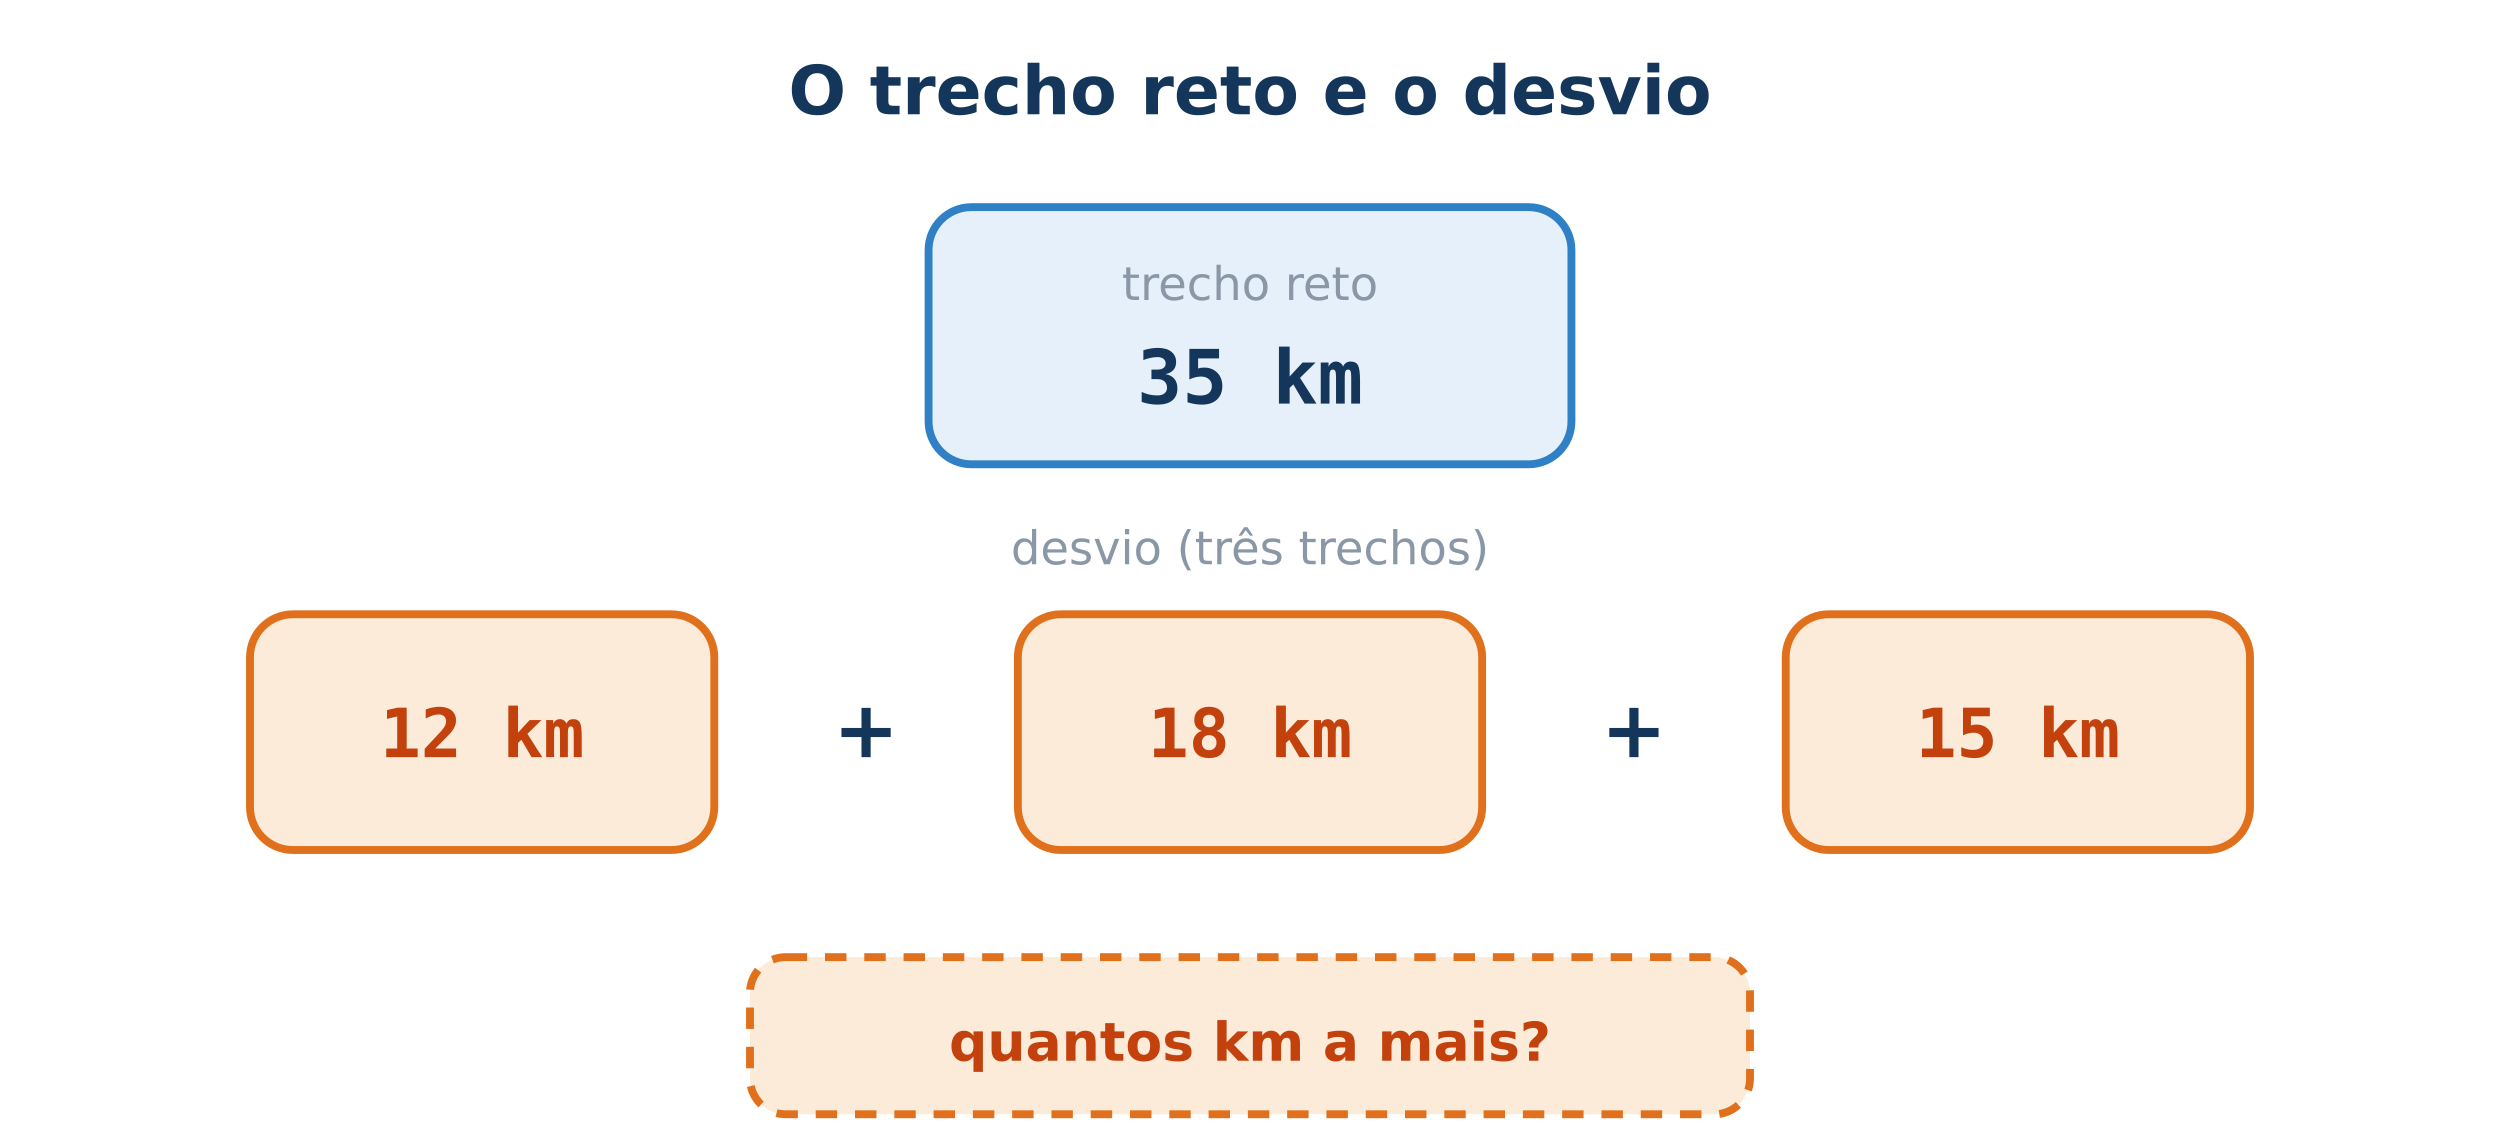
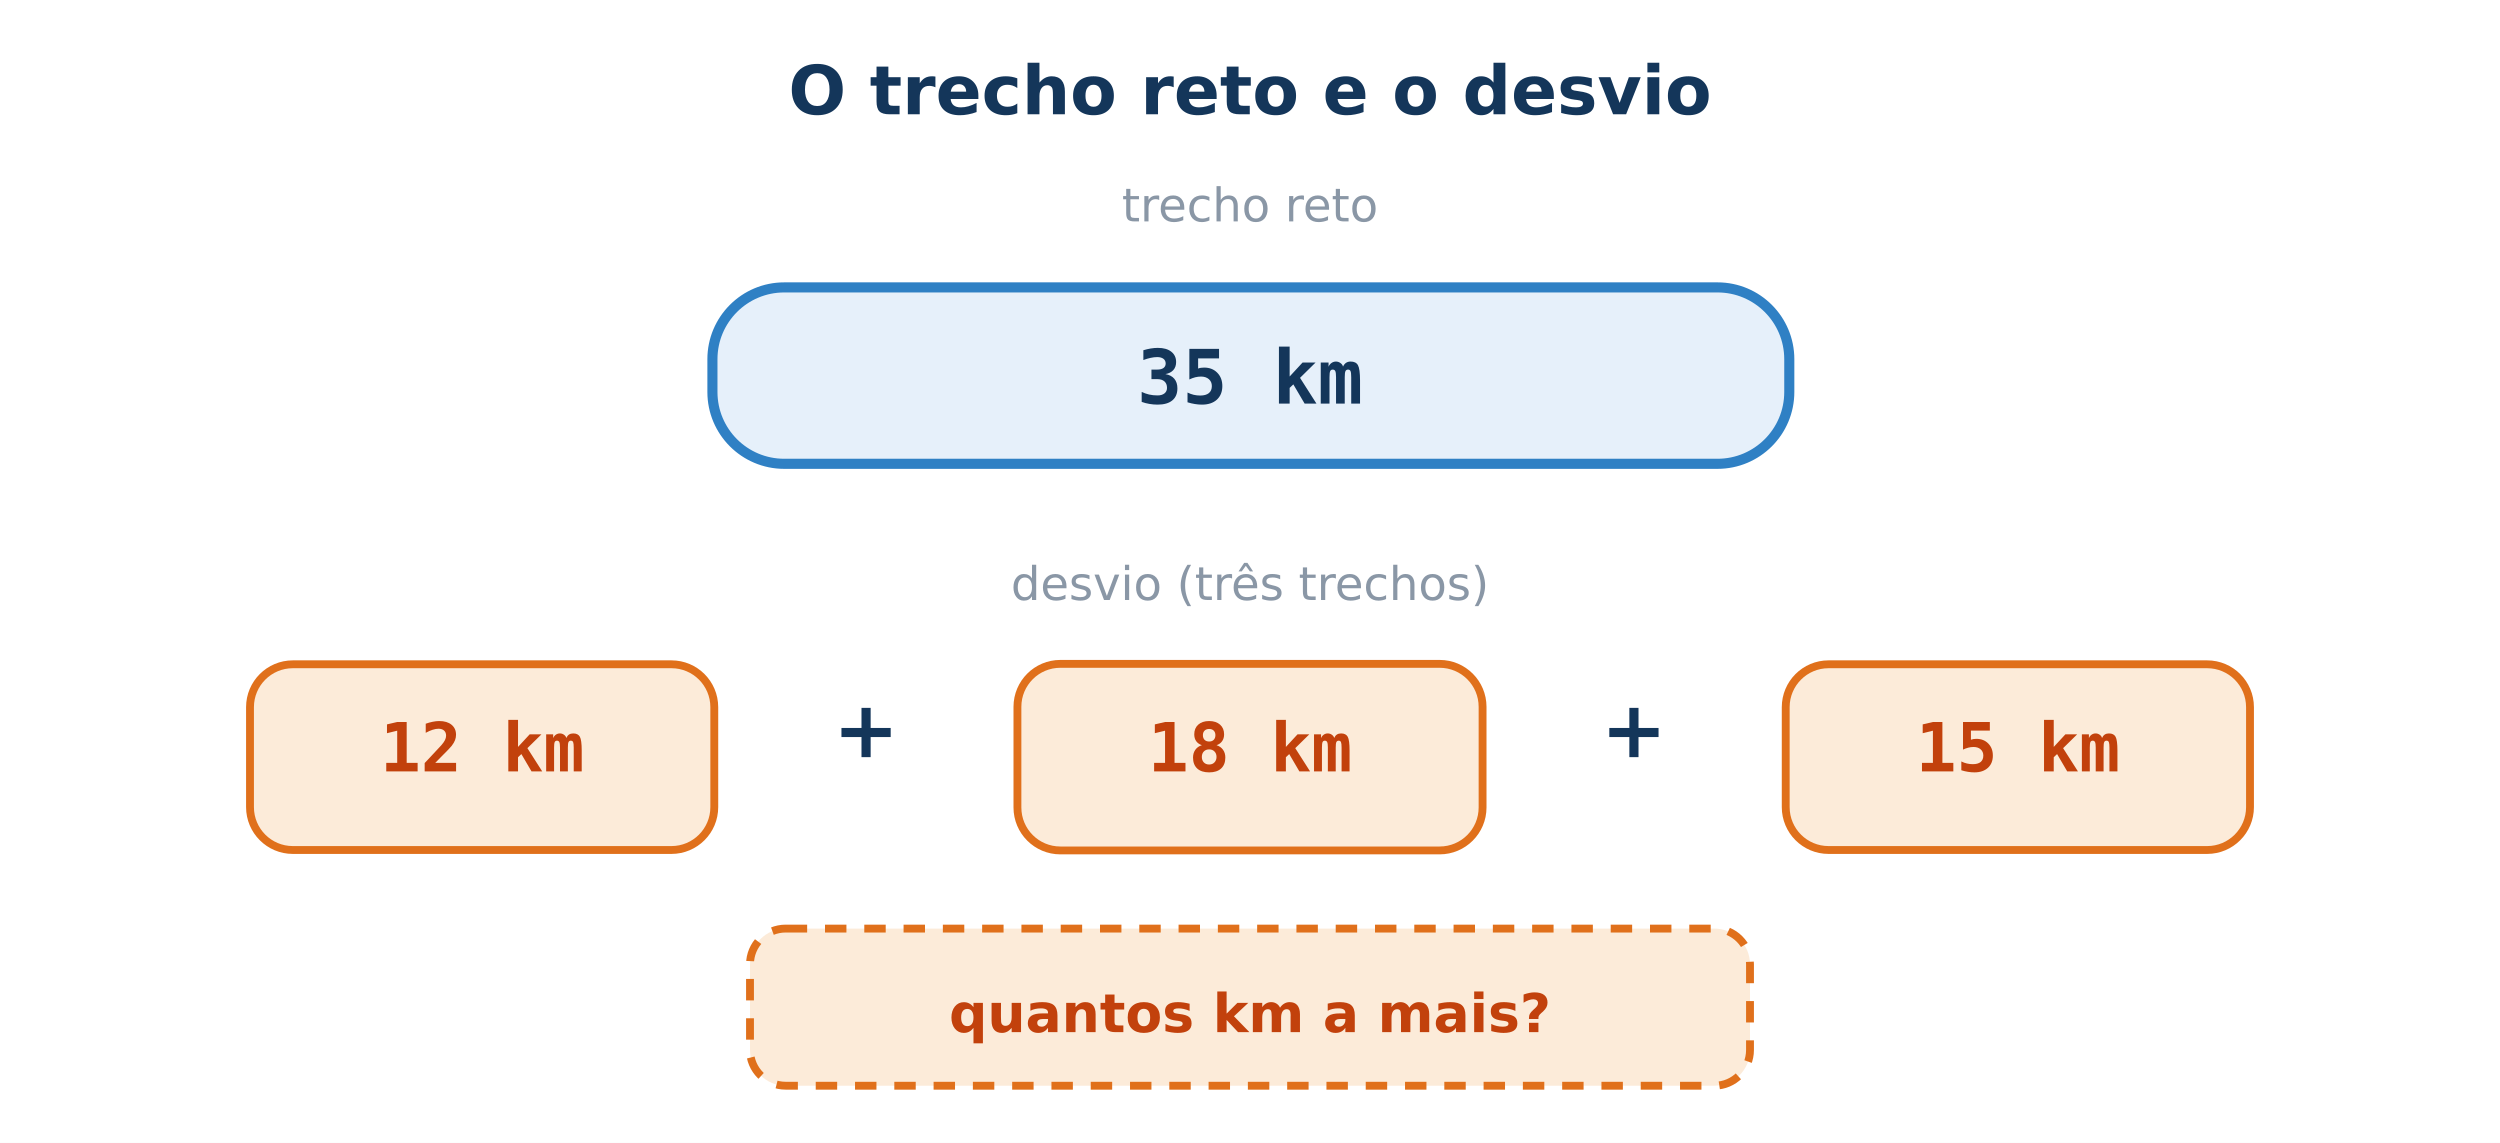
- <svg xmlns="http://www.w3.org/2000/svg" viewBox="0 0 700.0 320.0">
-   <rect width="700.0" height="320.0" fill="white" />
-   <text x="350.0" y="32.0" font-family="DejaVu Sans" font-size="19" font-weight="bold" fill="#14365A" text-anchor="middle">O trecho reto e o desvio</text>
-   <rect x="260.0" y="58.0" width="180.0" height="72.0" rx="12" fill="#E6F0FA" stroke="#2F80C4" stroke-width="2.2" />
-   <text x="350.0" y="84.0" font-family="DejaVu Sans" font-size="13" font-weight="normal" fill="#8A97A6" text-anchor="middle">trecho reto</text>
-   <text x="350.0" y="113.0" font-family="DejaVu Sans Mono" font-size="21" font-weight="bold" fill="#14365A" text-anchor="middle">35 km</text>
-   <text x="350.0" y="158.0" font-family="DejaVu Sans" font-size="13" font-weight="normal" fill="#8A97A6" text-anchor="middle">desvio (três trechos)</text>
-   <rect x="70.0" y="172.0" width="130.0" height="66.0" rx="12" fill="#FCEBD9" stroke="#E0701B" stroke-width="2.2" />
-   <text x="135.0" y="212.0" font-family="DejaVu Sans Mono" font-size="19" font-weight="bold" fill="#c2410c" text-anchor="middle">12 km</text>
-   <rect x="285.0" y="172.0" width="130.0" height="66.0" rx="12" fill="#FCEBD9" stroke="#E0701B" stroke-width="2.2" />
-   <text x="350.0" y="212.0" font-family="DejaVu Sans Mono" font-size="19" font-weight="bold" fill="#c2410c" text-anchor="middle">18 km</text>
-   <rect x="500.0" y="172.0" width="130.0" height="66.0" rx="12" fill="#FCEBD9" stroke="#E0701B" stroke-width="2.2" />
-   <text x="565.0" y="212.0" font-family="DejaVu Sans Mono" font-size="19" font-weight="bold" fill="#c2410c" text-anchor="middle">15 km</text>
-   <text x="242.5" y="212.0" font-family="DejaVu Sans" font-size="22" font-weight="bold" fill="#14365A" text-anchor="middle">+</text>
-   <text x="457.5" y="212.0" font-family="DejaVu Sans" font-size="22" font-weight="bold" fill="#14365A" text-anchor="middle">+</text>
-   <rect x="210.0" y="268.0" width="280.0" height="44.0" rx="10" fill="#FCEBD9" stroke="#E0701B" stroke-width="2.2" stroke-dasharray="6,5" />
-   <text x="350.0" y="297.0" font-family="DejaVu Sans" font-size="15" font-weight="bold" fill="#c2410c" text-anchor="middle">quantos km a mais?</text>
+ <svg xmlns="http://www.w3.org/2000/svg" viewBox="0 0 700.0 320.0" version="1.1" id="svg10">
+   <defs id="defs10" />
+   <rect width="700.0" height="320.0" fill="white" id="rect1" />
+   <text x="350.0" y="32.0" font-family="DejaVu Sans" font-size="19" font-weight="bold" fill="#14365A" text-anchor="middle" id="text1">O trecho reto e o desvio</text>
+   <rect x="199.479" y="80.473" width="301.523" height="49.395" rx="20.102" fill="#e6f0fa" stroke="#2f80c4" stroke-width="2.827" id="rect2" />
+   <text x="350" y="62" font-family="'DejaVu Sans'" font-size="13px" font-weight="normal" fill="#8a97a6" text-anchor="middle" id="text2">trecho reto</text>
+   <text x="350.0" y="113.0" font-family="DejaVu Sans Mono" font-size="21" font-weight="bold" fill="#14365A" text-anchor="middle" id="text3">35 km</text>
+   <text x="350" y="168" font-family="'DejaVu Sans'" font-size="13px" font-weight="normal" fill="#8a97a6" text-anchor="middle" id="text4">desvio (três trechos)</text>
+   <rect x="70" y="186" width="130" height="52" rx="12" fill="#fcebd9" stroke="#e0701b" stroke-width="2.2" id="rect4" />
+   <text x="135" y="216" font-family="'DejaVu Sans Mono'" font-size="19px" font-weight="bold" fill="#c2410c" text-anchor="middle" id="text5">12 km</text>
+   <rect x="284.88" y="185.88" width="130.241" height="52.241" rx="12.022" fill="#fcebd9" stroke="#e0701b" stroke-width="2.2" id="rect5" />
+   <text x="350" y="216" font-family="'DejaVu Sans Mono'" font-size="19px" font-weight="bold" fill="#c2410c" text-anchor="middle" id="text6">18 km</text>
+   <rect x="500" y="186" width="130" height="52" rx="12" fill="#fcebd9" stroke="#e0701b" stroke-width="2.2" id="rect6" />
+   <text x="565" y="216" font-family="'DejaVu Sans Mono'" font-size="19px" font-weight="bold" fill="#c2410c" text-anchor="middle" id="text7">15 km</text>
+   <text x="242.5" y="212.0" font-family="DejaVu Sans" font-size="22" font-weight="bold" fill="#14365A" text-anchor="middle" id="text8">+</text>
+   <text x="457.5" y="212.0" font-family="DejaVu Sans" font-size="22" font-weight="bold" fill="#14365A" text-anchor="middle" id="text9">+</text>
+   <rect x="210" y="260" width="280" height="44" rx="10" fill="#fcebd9" stroke="#e0701b" stroke-width="2.2" stroke-dasharray="6, 5" id="rect9" />
+   <text x="350" y="289" font-family="'DejaVu Sans'" font-size="15px" font-weight="bold" fill="#c2410c" text-anchor="middle" id="text10">quantos km a mais?</text>
</svg>
